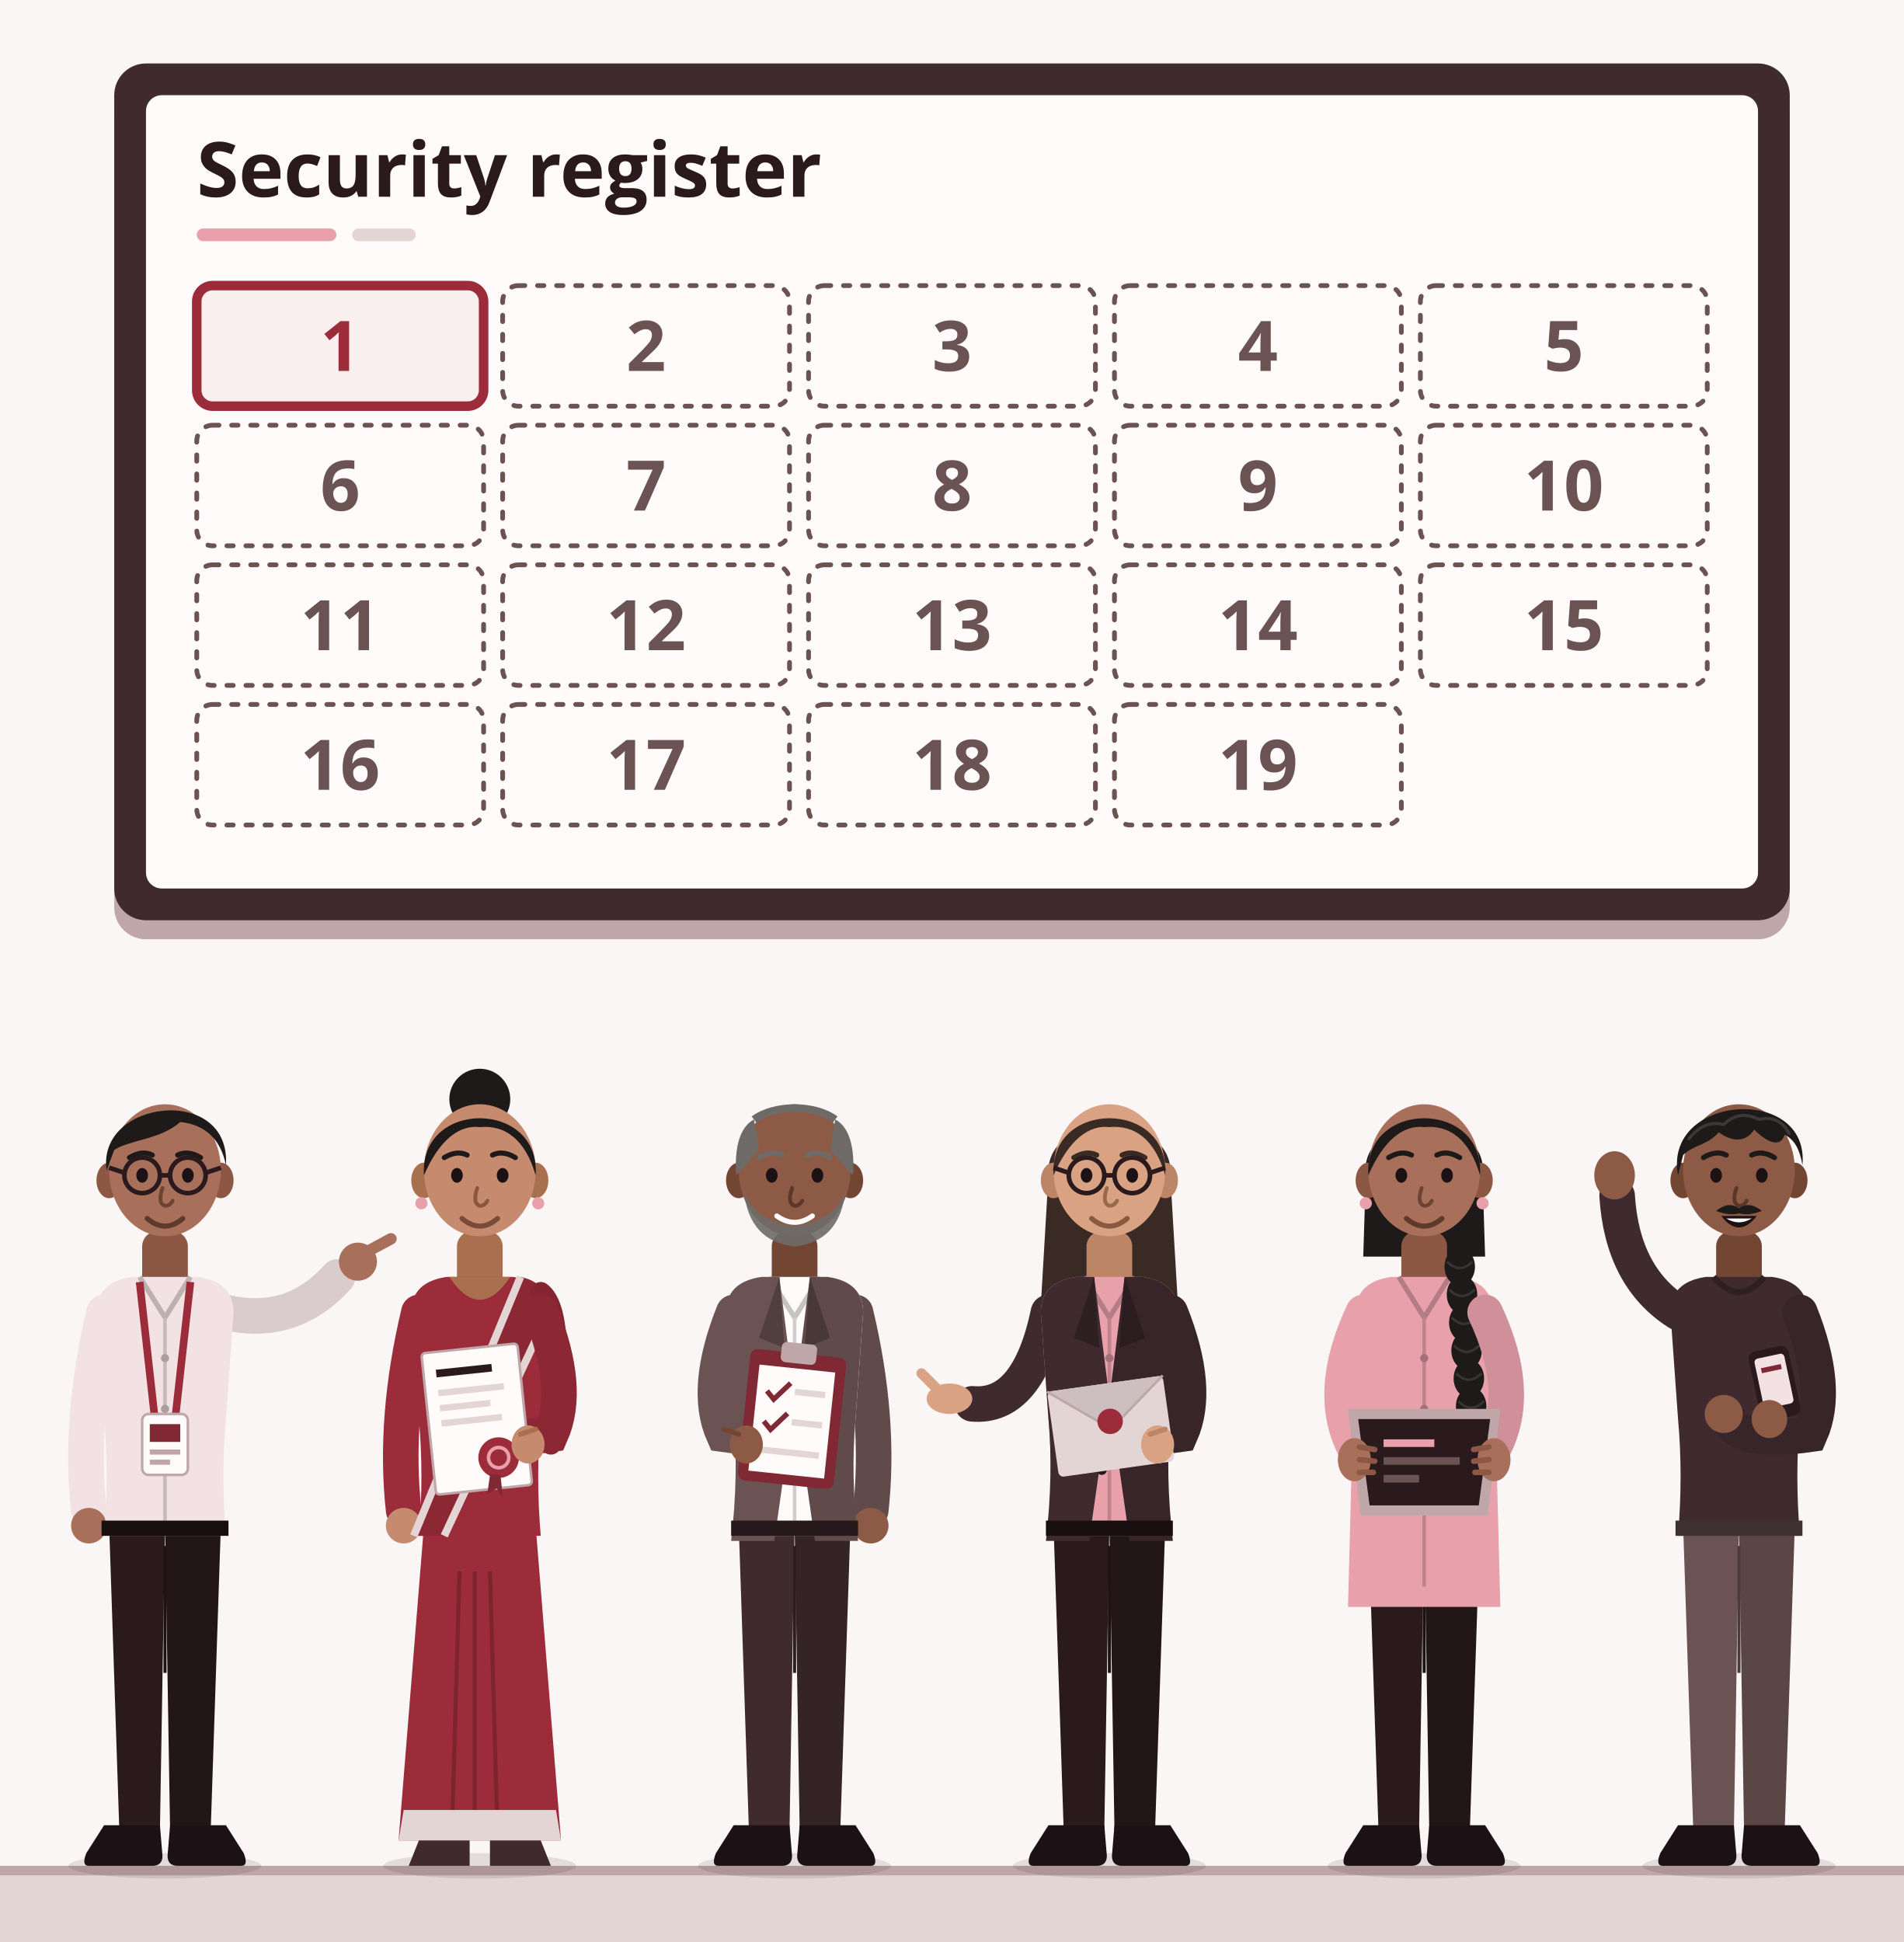
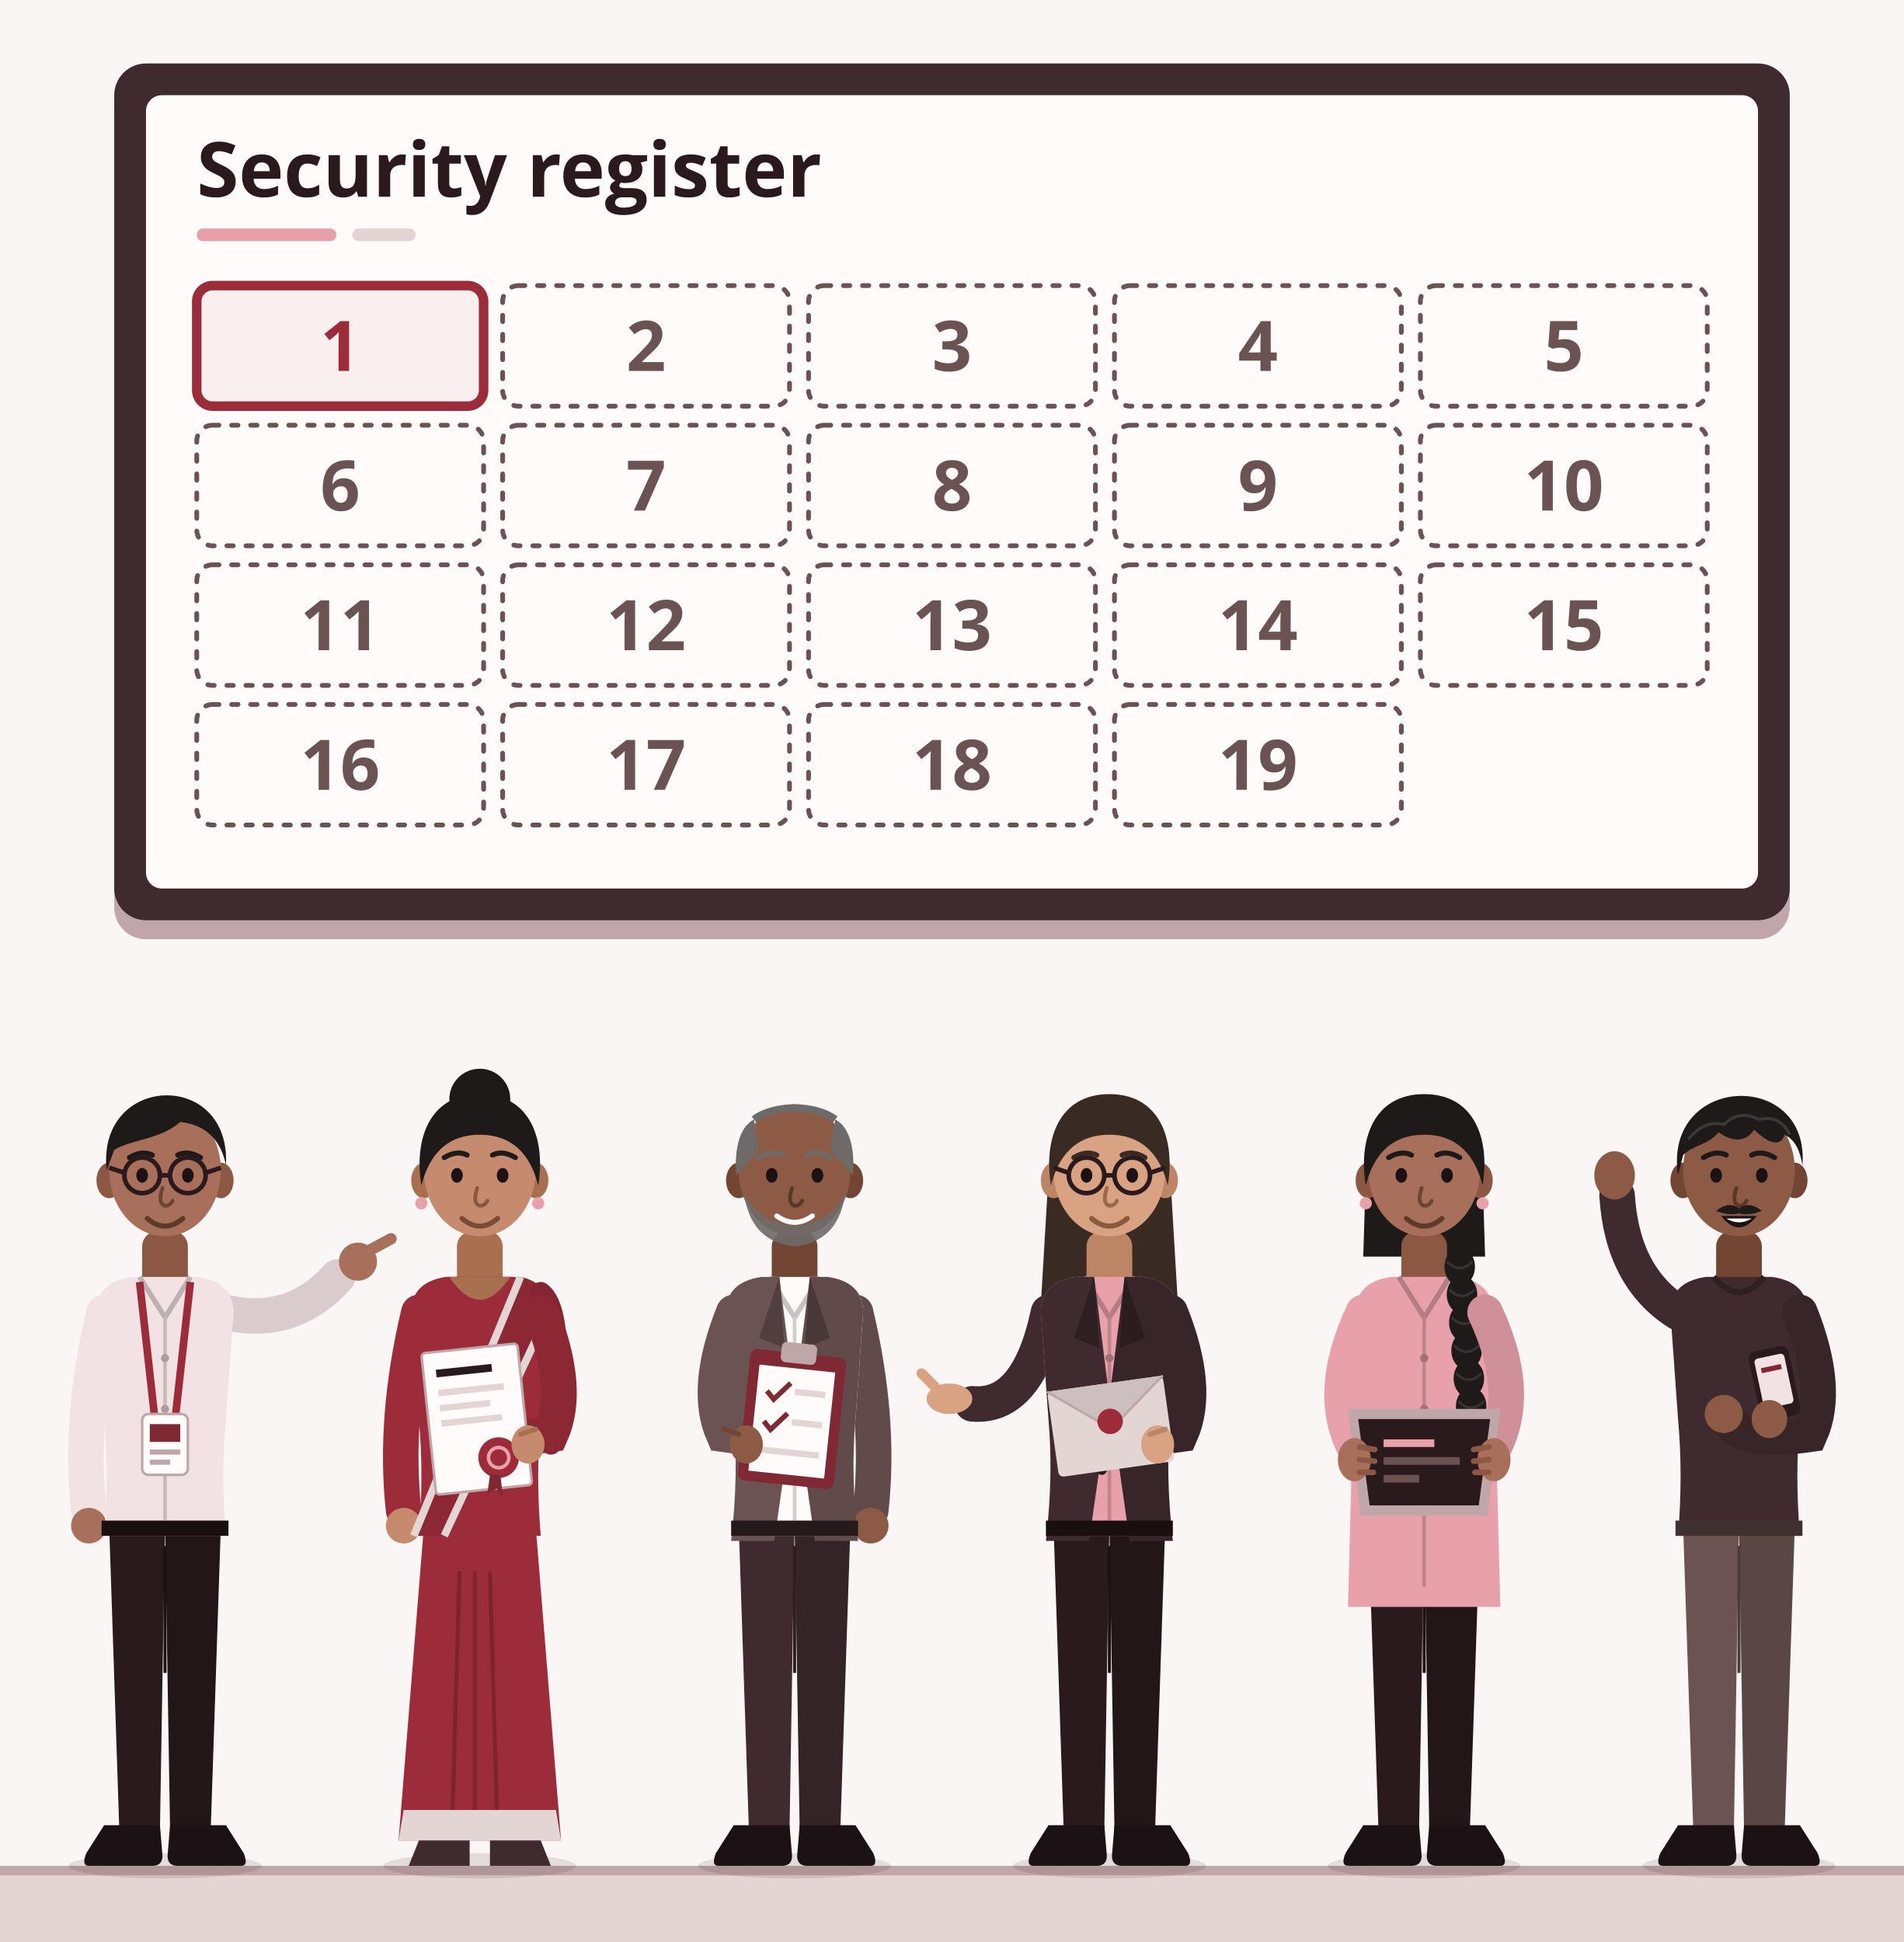
<svg xmlns="http://www.w3.org/2000/svg" viewBox="0 0 600 612" data-render-width="340" role="img" aria-labelledby="heron-t heron-d">
  <rect width="600" height="612" fill="#FBF6F6" />
  <rect y="588" width="600" height="24" fill="#E4D5D5" />
  <rect y="588" width="600" height="3" fill="#BFA6A8" />
  <rect x="36" y="26" width="528" height="270" rx="10" fill="#BFA6A8" />
  <rect x="36" y="20" width="528" height="270" rx="10" fill="#3E2A2F" />
  <rect x="46" y="30" width="508" height="250" rx="5" fill="#FFFBFB" />
  <text x="62" y="62" font-family="Open Sans, Arial, sans-serif" font-size="24" font-weight="700" fill="#2A1A1D">Security register</text>
  <rect x="62" y="72" width="44" height="4" rx="2" fill="#E8A0AA" />
  <rect x="111" y="72" width="20" height="4" rx="2" fill="#E4D5D5" />
  <rect x="62.0" y="90" width="90.4" height="38" rx="5" fill="#F9EFEF" stroke="#9C2C3A" stroke-width="3" />
  <text x="107.2" y="116.9" text-anchor="middle" font-family="Open Sans, Arial, sans-serif" font-size="22" font-weight="700" fill="#9C2C3A">1</text>
  <rect x="158.4" y="90" width="90.4" height="38" rx="5" fill="#FFFBFB" stroke="#6C5353" stroke-width="1.5" stroke-dasharray="2 4" stroke-linecap="round" />
  <text x="203.6" y="116.9" text-anchor="middle" font-family="Open Sans, Arial, sans-serif" font-size="22" font-weight="700" fill="#6C5353">2</text>
  <rect x="254.8" y="90" width="90.4" height="38" rx="5" fill="#FFFBFB" stroke="#6C5353" stroke-width="1.5" stroke-dasharray="2 4" stroke-linecap="round" />
  <text x="300.0" y="116.9" text-anchor="middle" font-family="Open Sans, Arial, sans-serif" font-size="22" font-weight="700" fill="#6C5353">3</text>
  <rect x="351.2" y="90" width="90.4" height="38" rx="5" fill="#FFFBFB" stroke="#6C5353" stroke-width="1.5" stroke-dasharray="2 4" stroke-linecap="round" />
  <text x="396.4" y="116.9" text-anchor="middle" font-family="Open Sans, Arial, sans-serif" font-size="22" font-weight="700" fill="#6C5353">4</text>
  <rect x="447.6" y="90" width="90.4" height="38" rx="5" fill="#FFFBFB" stroke="#6C5353" stroke-width="1.5" stroke-dasharray="2 4" stroke-linecap="round" />
  <text x="492.8" y="116.9" text-anchor="middle" font-family="Open Sans, Arial, sans-serif" font-size="22" font-weight="700" fill="#6C5353">5</text>
  <rect x="62.0" y="134" width="90.4" height="38" rx="5" fill="#FFFBFB" stroke="#6C5353" stroke-width="1.5" stroke-dasharray="2 4" stroke-linecap="round" />
  <text x="107.2" y="160.9" text-anchor="middle" font-family="Open Sans, Arial, sans-serif" font-size="22" font-weight="700" fill="#6C5353">6</text>
  <rect x="158.4" y="134" width="90.4" height="38" rx="5" fill="#FFFBFB" stroke="#6C5353" stroke-width="1.5" stroke-dasharray="2 4" stroke-linecap="round" />
  <text x="203.6" y="160.9" text-anchor="middle" font-family="Open Sans, Arial, sans-serif" font-size="22" font-weight="700" fill="#6C5353">7</text>
  <rect x="254.8" y="134" width="90.4" height="38" rx="5" fill="#FFFBFB" stroke="#6C5353" stroke-width="1.5" stroke-dasharray="2 4" stroke-linecap="round" />
  <text x="300.0" y="160.9" text-anchor="middle" font-family="Open Sans, Arial, sans-serif" font-size="22" font-weight="700" fill="#6C5353">8</text>
  <rect x="351.2" y="134" width="90.4" height="38" rx="5" fill="#FFFBFB" stroke="#6C5353" stroke-width="1.5" stroke-dasharray="2 4" stroke-linecap="round" />
  <text x="396.4" y="160.9" text-anchor="middle" font-family="Open Sans, Arial, sans-serif" font-size="22" font-weight="700" fill="#6C5353">9</text>
  <rect x="447.6" y="134" width="90.4" height="38" rx="5" fill="#FFFBFB" stroke="#6C5353" stroke-width="1.5" stroke-dasharray="2 4" stroke-linecap="round" />
  <text x="492.8" y="160.9" text-anchor="middle" font-family="Open Sans, Arial, sans-serif" font-size="22" font-weight="700" fill="#6C5353">10</text>
  <rect x="62.0" y="178" width="90.4" height="38" rx="5" fill="#FFFBFB" stroke="#6C5353" stroke-width="1.5" stroke-dasharray="2 4" stroke-linecap="round" />
  <text x="107.2" y="204.9" text-anchor="middle" font-family="Open Sans, Arial, sans-serif" font-size="22" font-weight="700" fill="#6C5353">11</text>
  <rect x="158.4" y="178" width="90.4" height="38" rx="5" fill="#FFFBFB" stroke="#6C5353" stroke-width="1.5" stroke-dasharray="2 4" stroke-linecap="round" />
  <text x="203.6" y="204.9" text-anchor="middle" font-family="Open Sans, Arial, sans-serif" font-size="22" font-weight="700" fill="#6C5353">12</text>
  <rect x="254.8" y="178" width="90.4" height="38" rx="5" fill="#FFFBFB" stroke="#6C5353" stroke-width="1.5" stroke-dasharray="2 4" stroke-linecap="round" />
  <text x="300.0" y="204.9" text-anchor="middle" font-family="Open Sans, Arial, sans-serif" font-size="22" font-weight="700" fill="#6C5353">13</text>
  <rect x="351.2" y="178" width="90.4" height="38" rx="5" fill="#FFFBFB" stroke="#6C5353" stroke-width="1.5" stroke-dasharray="2 4" stroke-linecap="round" />
  <text x="396.4" y="204.9" text-anchor="middle" font-family="Open Sans, Arial, sans-serif" font-size="22" font-weight="700" fill="#6C5353">14</text>
  <rect x="447.6" y="178" width="90.4" height="38" rx="5" fill="#FFFBFB" stroke="#6C5353" stroke-width="1.5" stroke-dasharray="2 4" stroke-linecap="round" />
  <text x="492.8" y="204.9" text-anchor="middle" font-family="Open Sans, Arial, sans-serif" font-size="22" font-weight="700" fill="#6C5353">15</text>
  <rect x="62.0" y="222" width="90.4" height="38" rx="5" fill="#FFFBFB" stroke="#6C5353" stroke-width="1.5" stroke-dasharray="2 4" stroke-linecap="round" />
  <text x="107.2" y="248.9" text-anchor="middle" font-family="Open Sans, Arial, sans-serif" font-size="22" font-weight="700" fill="#6C5353">16</text>
  <rect x="158.4" y="222" width="90.4" height="38" rx="5" fill="#FFFBFB" stroke="#6C5353" stroke-width="1.5" stroke-dasharray="2 4" stroke-linecap="round" />
  <text x="203.6" y="248.9" text-anchor="middle" font-family="Open Sans, Arial, sans-serif" font-size="22" font-weight="700" fill="#6C5353">17</text>
  <rect x="254.8" y="222" width="90.4" height="38" rx="5" fill="#FFFBFB" stroke="#6C5353" stroke-width="1.5" stroke-dasharray="2 4" stroke-linecap="round" />
  <text x="300.0" y="248.9" text-anchor="middle" font-family="Open Sans, Arial, sans-serif" font-size="22" font-weight="700" fill="#6C5353">18</text>
  <rect x="351.2" y="222" width="90.4" height="38" rx="5" fill="#FFFBFB" stroke="#6C5353" stroke-width="1.5" stroke-dasharray="2 4" stroke-linecap="round" />
  <text x="396.4" y="248.9" text-anchor="middle" font-family="Open Sans, Arial, sans-serif" font-size="22" font-weight="700" fill="#6C5353">19</text>
  <g transform="translate(4.0 335.2) scale(0.8)">
    <ellipse cx="60" cy="316" rx="38" ry="5" fill="#2A1A1D" opacity=".12" />
    <path d="M38 182 L60 182 L58 302 L42 302 Z" fill="#2A1A1D" />
    <path d="M60 182 L82 182 L78 302 L62 302 Z" fill="#231618" />
    <path d="M60 190 L60 240" stroke="#1D1214" stroke-width="1.2" />
    <path d="M36 300 L58 300 L59 312 Q59 316 55 316 L30 316 Q27 316 29 311 Z" fill="#1C1114" />
    <path d="M62 300 L84 300 L91 311 Q93 316 90 316 L65 316 Q61 316 61 312 Z" fill="#1C1114" />
    <path d="M36 98 Q26 140 30 176" stroke="#F3E2E4" stroke-width="14" stroke-linecap="round" fill="none" />
    <ellipse cx="30" cy="182" rx="7" ry="7" fill="#A8705A" />
    <path d="M84 98 Q110 104 128 84" stroke="#DACBCD" stroke-width="14" stroke-linecap="round" fill="none" />
    <ellipse cx="136" cy="78" rx="7.5" ry="7.5" fill="#A8705A" />
    <path d="M136 76 L149 69" stroke="#A8705A" stroke-width="4.5" stroke-linecap="round" />
    <rect x="51" y="66" width="18" height="24" rx="6" fill="#8C5843" />
    <path d="M33 98 Q33 86 47 84 L73 84 Q87 86 87 98 L84 140 Q82 162 84 186 L36 186 Q38 162 36 140 Z" fill="#F3E2E4" />
    <path d="M50 84 L60 100 L70 84" fill="none" stroke="#BDB0B1" stroke-width="2" />
    <path d="M60 100 L60 180" stroke="#C7B9BA" stroke-width="1.4" />
    <ellipse cx="60" cy="116" rx="1.6" ry="1.6" fill="#AA9E9F" />
    <ellipse cx="60" cy="136" rx="1.6" ry="1.6" fill="#AA9E9F" />
    <ellipse cx="60" cy="156" rx="1.6" ry="1.6" fill="#AA9E9F" />
    <rect x="35" y="180" width="50" height="6" fill="#190F11" />
    <path d="M50 86 L56 140 M70 86 L64 140" stroke="#9C2C3A" stroke-width="3" />
    <rect x="51" y="138" width="18" height="24" rx="2.5" fill="#FFFBFB" stroke="#BFA6A8" stroke-width="1" />
    <rect x="54" y="142" width="12" height="7" fill="#802833" />
    <rect x="54" y="152" width="12" height="2" fill="#BFA6A8" />
    <rect x="54" y="156" width="8" height="2" fill="#BFA6A8" />
    <ellipse cx="38" cy="46" rx="5" ry="7" fill="#8C5843" />
    <ellipse cx="82" cy="46" rx="5" ry="7" fill="#8C5843" />
    <ellipse cx="60" cy="42" rx="22" ry="26" fill="#A8705A" />
-     <path d="M37 42 C33 14 86 8 84 40 C82 30 76 24 66 23 C58 30 46 30 40 34 Z" fill="#1E1A1A" />
+     <path d="M37 42 C33 4 86 2 84 40 C82 30 76 24 66 23 C58 30 46 30 40 34 Z" fill="#1E1A1A" />
    <ellipse cx="51" cy="44" rx="2.3" ry="2.9" fill="#1C1114" />
    <ellipse cx="69" cy="44" rx="2.3" ry="2.9" fill="#1C1114" />
    <path d="M46 37 Q51 34 55 36 M65 36 Q69 34 74 37" stroke="#1E1A1A" stroke-width="2" fill="none" stroke-linecap="round" />
    <path d="M59 49 Q57 55 60 56 Q62 56 63 54" stroke="#5E3A2B" stroke-width="1.5" fill="none" stroke-linecap="round" opacity=".8" />
    <path d="M53 61 Q60 67 67 61" stroke="#5E3A2B" stroke-width="2" fill="none" stroke-linecap="round" />
    <ellipse cx="51" cy="44" rx="7" ry="7" fill="none" stroke="#2A1A1D" stroke-width="1.8" />
    <ellipse cx="69" cy="44" rx="7" ry="7" fill="none" stroke="#2A1A1D" stroke-width="1.8" />
    <path d="M58 44 L62 44 M44 43 L38 41 M76 43 L82 41" stroke="#2A1A1D" stroke-width="1.8" />
  </g>
  <g transform="translate(103.2 335.2) scale(0.8)">
    <ellipse cx="60" cy="316" rx="38" ry="5" fill="#2A1A1D" opacity=".12" />
    <path d="M38 182 L82 182 L92 306 L28 306 Z" fill="#9C2C3A" />
    <path d="M52 200 L49.0 304" stroke="#7C232E" stroke-width="1.6" />
    <path d="M58 200 L58.0 304" stroke="#7C232E" stroke-width="1.6" />
    <path d="M64 200 L67.0 304" stroke="#7C232E" stroke-width="1.6" />
    <path d="M30 294 L90 294 L92 306 L28 306 Z" fill="#E4D5D5" />
    <path d="M36 306 L56 306 L56 316 L32 316 Z" fill="#3E2A2F" />
    <path d="M64 306 L84 306 L88 316 L64 316 Z" fill="#3E2A2F" />
    <ellipse cx="60" cy="14" rx="12" ry="12" fill="#1E1A1A" />
    <path d="M36 98 Q26 140 30 176" stroke="#9C2C3A" stroke-width="14" stroke-linecap="round" fill="none" />
    <ellipse cx="30" cy="182" rx="7" ry="7" fill="#C68B6E" />
    <rect x="51" y="66" width="18" height="24" rx="6" fill="#A9704F" />
    <path d="M33 98 Q33 86 47 84 L73 84 Q87 86 87 98 L84 140 Q82 162 84 186 L36 186 Q38 162 36 140 Z" fill="#9C2C3A" />
+     <path d="M33 98 Q33 86 47 84 L73 84 Q87 86 87 98 L85.5 128 L34.5 128 Z" fill="#9C2C3A" />
    <path d="M48 84 Q60 102 72 84" fill="#A9704F" />
    <path d="M34 186 L46 186 L88 96 Q86 86 76 84 Z" fill="#8C2734" />
    <path d="M46 186 L88 96 M34 186 L76 84" stroke="#E4D5D5" stroke-width="3" />
    <path d="M84 90 Q92 96 90 128 L88 150" stroke="#842531" stroke-width="8" fill="none" stroke-linecap="round" />
    <path d="M84 98 Q96 128 88 146 Q60 150 56 140" stroke="#8C2734" stroke-width="14" stroke-linecap="round" fill="none" />
    <ellipse cx="54" cy="138" rx="7.5" ry="7.5" fill="#C68B6E" />
    <g transform="rotate(-6 59 142)">
      <rect x="40" y="112" width="38" height="56" rx="1.5" fill="#FFFBFB" stroke="#BFA6A8" stroke-width="1" />
      <rect x="45" y="119" width="22" height="3" fill="#2A1A1D" />
      <rect x="45" y="127" width="26" height="2.5" fill="#E4D5D5" />
      <rect x="45" y="133" width="20" height="2.5" fill="#E4D5D5" />
      <rect x="45" y="139" width="24" height="2.5" fill="#E4D5D5" />
      <path d="M58 156 A8 8 0 1 0 74 156 A8 8 0 1 0 58 156 Z" fill="#9C2C3A" />
      <path d="M62 156 A4 4 0 1 0 70 156 A4 4 0 1 0 62 156 Z" fill="none" stroke="#E8A0AA" stroke-width="1.4" />
      <path d="M62 162 L60 170 L64 168 L66 172 L66 163" fill="#802833" />
    </g>
    <ellipse cx="79" cy="150" rx="6.5" ry="7.5" fill="#C68B6E" />
    <path d="M76 146 l6 -2" stroke="#A9704F" stroke-width="2" stroke-linecap="round" />
    <ellipse cx="38" cy="46" rx="5" ry="7" fill="#A9704F" />
    <ellipse cx="82" cy="46" rx="5" ry="7" fill="#A9704F" />
    <ellipse cx="60" cy="42" rx="22" ry="26" fill="#C68B6E" />
    <ellipse cx="37" cy="55" rx="2.4" ry="2.4" fill="#E8A0AA" />
    <ellipse cx="83" cy="55" rx="2.4" ry="2.4" fill="#E8A0AA" />
-     <path d="M38 44 C36 14 84 14 82 44 C78 30 70 24 60 25 C52 24 44 30 38 44 Z" fill="#1E1A1A" />
+     <path d="M37 48 C34 30 40 12 60 12 C80 12 86 30 83 48 C80 36 73 28 60 28 C47 28 40 36 37 48 Z" fill="#1E1A1A" />
    <ellipse cx="51" cy="44" rx="2.3" ry="2.9" fill="#1C1114" />
    <ellipse cx="69" cy="44" rx="2.3" ry="2.9" fill="#1C1114" />
    <path d="M46 37 Q51 34 55 36 M65 36 Q69 34 74 37" stroke="#1E1A1A" stroke-width="2" fill="none" stroke-linecap="round" />
    <path d="M59 49 Q57 55 60 56 Q62 56 63 54" stroke="#7A4B36" stroke-width="1.5" fill="none" stroke-linecap="round" opacity=".8" />
    <path d="M53 61 Q60 67 67 61" stroke="#7A4B36" stroke-width="2" fill="none" stroke-linecap="round" />
  </g>
  <g transform="translate(202.4 335.2) scale(0.8)">
    <ellipse cx="60" cy="316" rx="38" ry="5" fill="#2A1A1D" opacity=".12" />
    <path d="M38 182 L60 182 L58 302 L42 302 Z" fill="#3E2A2F" />
    <path d="M60 182 L82 182 L78 302 L62 302 Z" fill="#342327" />
    <path d="M60 190 L60 240" stroke="#2B1D20" stroke-width="1.2" />
    <path d="M36 300 L58 300 L59 312 Q59 316 55 316 L30 316 Q27 316 29 311 Z" fill="#1C1114" />
    <path d="M62 300 L84 300 L91 311 Q93 316 90 316 L65 316 Q61 316 61 312 Z" fill="#1C1114" />
    <path d="M84 98 Q94 140 90 176" stroke="#614A4A" stroke-width="14" stroke-linecap="round" fill="none" />
    <ellipse cx="90" cy="182" rx="7" ry="7" fill="#8D5B45" />
    <rect x="51" y="66" width="18" height="24" rx="6" fill="#734634" />
    <path d="M33 98 Q33 86 47 84 L73 84 Q87 86 87 98 L84 140 Q82 162 84 186 L36 186 Q38 162 36 140 Z" fill="#FFFBFB" />
    <path d="M50 84 L60 100 L70 84" fill="none" stroke="#C6C3C3" stroke-width="2" />
    <path d="M60 100 L60 180" stroke="#D1CDCD" stroke-width="1.4" />
    <ellipse cx="60" cy="116" rx="1.6" ry="1.6" fill="#B2AFAF" />
    <ellipse cx="60" cy="136" rx="1.6" ry="1.6" fill="#B2AFAF" />
    <ellipse cx="60" cy="156" rx="1.6" ry="1.6" fill="#B2AFAF" />
    <path d="M33 98 Q33 86 47 84 L54 84 L60 132 L52 188 L35 188 Q38 162 36 140 Z" fill="#6C5353" />
    <path d="M87 98 Q87 86 73 84 L66 84 L60 132 L68 188 L85 188 Q82 162 84 140 Z" fill="#614A4A" />
    <path d="M54 84 L46 108 L56 112 Z" fill="#513E3E" />
    <path d="M66 84 L74 108 L64 112 Z" fill="#493838" />
    <ellipse cx="57" cy="160" rx="2" ry="2" fill="#403131" />
    <rect x="35" y="180" width="50" height="6" fill="#25191C" />
    <path d="M36 98 Q24 128 32 146 Q60 150 64 140" stroke="#6C5353" stroke-width="14" stroke-linecap="round" fill="none" />
    <ellipse cx="66" cy="138" rx="7.5" ry="7.5" fill="#8D5B45" />
    <g transform="rotate(6 59 140)">
      <rect x="40" y="114" width="38" height="52" rx="3" fill="#802833" />
      <rect x="44" y="120" width="30" height="42" fill="#FFFBFB" />
      <rect x="52" y="110" width="14" height="8" rx="2" fill="#BFA6A8" />
      <path d="M48 130 l3 3 l6 -7" stroke="#802833" stroke-width="2" fill="none" />
      <rect x="59" y="128" width="12" height="2.5" fill="#E4D5D5" />
      <path d="M48 142 l3 3 l6 -7" stroke="#802833" stroke-width="2" fill="none" />
      <rect x="59" y="140" width="12" height="2.5" fill="#E4D5D5" />
      <rect x="48" y="152" width="23" height="2.5" fill="#E4D5D5" />
    </g>
    <ellipse cx="41" cy="150" rx="6.5" ry="7.5" fill="#8D5B45" />
    <path d="M38 146 l-6 -2" stroke="#734634" stroke-width="2" stroke-linecap="round" />
    <ellipse cx="38" cy="46" rx="5" ry="7" fill="#734634" />
    <ellipse cx="82" cy="46" rx="5" ry="7" fill="#734634" />
    <ellipse cx="60" cy="42" rx="22" ry="26" fill="#8D5B45" />
    <path d="M37 44 C36 30 40 24 44 22 L46 34 Z M83 44 C84 30 80 24 76 22 L74 34 Z" fill="#6E6A68" />
    <path d="M44 22 C52 16 68 16 76 22" stroke="#6E6A68" stroke-width="3" fill="none" />
    <ellipse cx="51" cy="44" rx="2.3" ry="2.9" fill="#1C1114" />
    <ellipse cx="69" cy="44" rx="2.3" ry="2.9" fill="#1C1114" />
    <path d="M46 37 Q51 34 55 36 M65 36 Q69 34 74 37" stroke="#6E6A68" stroke-width="2" fill="none" stroke-linecap="round" />
    <path d="M59 49 Q57 55 60 56 Q62 56 63 54" stroke="#4E2E22" stroke-width="1.5" fill="none" stroke-linecap="round" opacity=".8" />
    <path d="M40 50 Q42 70 60 72 Q78 70 80 50 Q76 62 60 64 Q44 62 40 50 Z" fill="#6E6A68" opacity=".9" />
    <path d="M53 60 Q60 65 67 60" stroke="#FFFBFB" stroke-width="2" fill="none" stroke-linecap="round" />
  </g>
  <g transform="translate(301.6 335.2) scale(0.8)">
    <ellipse cx="60" cy="316" rx="38" ry="5" fill="#2A1A1D" opacity=".12" />
    <path d="M38 182 L60 182 L58 302 L42 302 Z" fill="#2A1A1D" />
    <path d="M60 182 L82 182 L78 302 L62 302 Z" fill="#231618" />
    <path d="M60 190 L60 240" stroke="#1D1214" stroke-width="1.2" />
    <path d="M36 300 L58 300 L59 312 Q59 316 55 316 L30 316 Q27 316 29 311 Z" fill="#1C1114" />
    <path d="M62 300 L84 300 L91 311 Q93 316 90 316 L65 316 Q61 316 61 312 Z" fill="#1C1114" />
    <path d="M36 44 C34 18 86 18 84 44 L88 112 C78 118 42 118 32 112 Z" fill="#3A2A24" />
    <path d="M36 98 Q28 136 6 134" stroke="#3E2A2F" stroke-width="14" stroke-linecap="round" fill="none" />
    <ellipse cx="-3" cy="132" rx="9" ry="6" fill="#D9A383" />
    <path d="M-8 128 L-14 122" stroke="#D9A383" stroke-width="4" stroke-linecap="round" />
    <rect x="51" y="66" width="18" height="24" rx="6" fill="#BC8565" />
    <path d="M33 98 Q33 86 47 84 L73 84 Q87 86 87 98 L84 140 Q82 162 84 186 L36 186 Q38 162 36 140 Z" fill="#E8A0AA" />
    <path d="M50 84 L60 100 L70 84" fill="none" stroke="#B47C84" stroke-width="2" />
    <path d="M60 100 L60 180" stroke="#BE838B" stroke-width="1.4" />
    <ellipse cx="60" cy="116" rx="1.6" ry="1.6" fill="#A27076" />
    <ellipse cx="60" cy="136" rx="1.6" ry="1.6" fill="#A27076" />
    <ellipse cx="60" cy="156" rx="1.6" ry="1.6" fill="#A27076" />
    <path d="M33 98 Q33 86 47 84 L54 84 L60 132 L52 188 L35 188 Q38 162 36 140 Z" fill="#3E2A2F" />
    <path d="M87 98 Q87 86 73 84 L66 84 L60 132 L68 188 L85 188 Q82 162 84 140 Z" fill="#37252A" />
    <path d="M54 84 L46 108 L56 112 Z" fill="#2E1F23" />
    <path d="M66 84 L74 108 L64 112 Z" fill="#2A1C1F" />
    <ellipse cx="57" cy="160" rx="2" ry="2" fill="#25191C" />
    <rect x="35" y="180" width="50" height="6" fill="#190F11" />
    <path d="M84 98 Q96 128 88 146 Q60 150 56 140" stroke="#37252A" stroke-width="14" stroke-linecap="round" fill="none" />
    <ellipse cx="54" cy="138" rx="7.5" ry="7.5" fill="#D9A383" />
    <g transform="rotate(-8 60 146)">
      <rect x="38" y="126" width="46" height="34" rx="2" fill="#E4D5D5" />
      <path d="M38 126 L61 144 L84 126" fill="#CDBFBF" stroke="#BFA6A8" stroke-width="1" />
      <path d="M56 141 A5 5 0 1 0 66 141 A5 5 0 1 0 56 141 Z" fill="#9C2C3A" />
    </g>
    <ellipse cx="79" cy="150" rx="6.5" ry="7.5" fill="#D9A383" />
    <path d="M76 146 l6 -2" stroke="#BC8565" stroke-width="2" stroke-linecap="round" />
    <ellipse cx="38" cy="46" rx="5" ry="7" fill="#BC8565" />
    <ellipse cx="82" cy="46" rx="5" ry="7" fill="#BC8565" />
    <ellipse cx="60" cy="42" rx="22" ry="26" fill="#D9A383" />
-     <path d="M38 44 C36 14 84 14 82 44 C78 30 70 24 60 25 C52 24 44 30 38 44 Z" fill="#3A2A24" />
+     <path d="M37 48 C34 30 40 12 60 12 C80 12 86 30 83 48 C80 36 73 28 60 28 C47 28 40 36 37 48 Z" fill="#3A2A24" />
    <ellipse cx="51" cy="44" rx="2.3" ry="2.9" fill="#1C1114" />
    <ellipse cx="69" cy="44" rx="2.3" ry="2.9" fill="#1C1114" />
    <path d="M46 37 Q51 34 55 36 M65 36 Q69 34 74 37" stroke="#3A2A24" stroke-width="2" fill="none" stroke-linecap="round" />
    <path d="M59 49 Q57 55 60 56 Q62 56 63 54" stroke="#8A5A40" stroke-width="1.5" fill="none" stroke-linecap="round" opacity=".8" />
    <path d="M53 61 Q60 67 67 61" stroke="#8A5A40" stroke-width="2" fill="none" stroke-linecap="round" />
    <ellipse cx="51" cy="44" rx="7" ry="7" fill="none" stroke="#2A1A1D" stroke-width="1.8" />
    <ellipse cx="69" cy="44" rx="7" ry="7" fill="none" stroke="#2A1A1D" stroke-width="1.8" />
    <path d="M58 44 L62 44 M44 43 L38 41 M76 43 L82 41" stroke="#2A1A1D" stroke-width="1.8" />
  </g>
  <g transform="translate(400.8 335.2) scale(0.8)">
    <ellipse cx="60" cy="316" rx="38" ry="5" fill="#2A1A1D" opacity=".12" />
    <path d="M38 182 L60 182 L58 302 L42 302 Z" fill="#2A1A1D" />
    <path d="M60 182 L82 182 L78 302 L62 302 Z" fill="#231618" />
    <path d="M60 190 L60 240" stroke="#1D1214" stroke-width="1.2" />
    <path d="M36 300 L58 300 L59 312 Q59 316 55 316 L30 316 Q27 316 29 311 Z" fill="#1C1114" />
    <path d="M62 300 L84 300 L91 311 Q93 316 90 316 L65 316 Q61 316 61 312 Z" fill="#1C1114" />
    <path d="M37 44 C34 18 86 18 83 44 L84 76 L36 76 Z" fill="#1E1A1A" />
    <rect x="51" y="66" width="18" height="24" rx="6" fill="#8C5843" />
    <path d="M33 98 Q33 86 47 84 L73 84 Q87 86 87 98 L90 214 L30 214 Z" fill="#E8A0AA" />
    <path d="M50 84 L60 100 L70 84" fill="none" stroke="#B47C84" stroke-width="2" />
    <path d="M60 100 L60 206" stroke="#BE838B" stroke-width="1.4" />
    <ellipse cx="60" cy="116" rx="1.6" ry="1.6" fill="#A27076" />
    <ellipse cx="60" cy="136" rx="1.6" ry="1.6" fill="#A27076" />
    <ellipse cx="60" cy="156" rx="1.6" ry="1.6" fill="#A27076" />
    <ellipse cx="74.0" cy="80" rx="6" ry="7.5" fill="#1E1A1A" />
    <path d="M69.0 78 Q74.0 83 79.0 78" stroke="#4A4444" stroke-width="1" fill="none" opacity=".6" />
    <ellipse cx="74.9" cy="91" rx="6" ry="7.5" fill="#1E1A1A" />
    <path d="M69.9 89 Q74.9 94 79.9 89" stroke="#4A4444" stroke-width="1" fill="none" opacity=".6" />
    <ellipse cx="75.8" cy="102" rx="6" ry="7.5" fill="#1E1A1A" />
    <path d="M70.8 100 Q75.8 105 80.8 100" stroke="#4A4444" stroke-width="1" fill="none" opacity=".6" />
    <ellipse cx="76.7" cy="113" rx="6" ry="7.5" fill="#1E1A1A" />
    <path d="M71.7 111 Q76.7 116 81.7 111" stroke="#4A4444" stroke-width="1" fill="none" opacity=".6" />
    <ellipse cx="77.6" cy="124" rx="6" ry="7.5" fill="#1E1A1A" />
    <path d="M72.6 122 Q77.6 127 82.6 122" stroke="#4A4444" stroke-width="1" fill="none" opacity=".6" />
    <ellipse cx="78.5" cy="135" rx="6" ry="7.5" fill="#1E1A1A" />
    <path d="M73.5 133 Q78.5 138 83.5 133" stroke="#4A4444" stroke-width="1" fill="none" opacity=".6" />
    <rect x="73" y="140" width="11" height="5" rx="2" fill="#9C2C3A" />
    <path d="M75 145 L74 154 M82 145 L84 154" stroke="#1E1A1A" stroke-width="3" stroke-linecap="round" />
    <path d="M36 98 Q21 130 33 152" stroke="#E8A0AA" stroke-width="14" stroke-linecap="round" fill="none" />
    <path d="M84 98 Q99 130 87 152" stroke="#D09099" stroke-width="14" stroke-linecap="round" fill="none" />
    <path d="M30 136 L90 136 L85 178 L35 178 Z" fill="#BFA6A8" />
    <path d="M34 140 L86 140 L81.5 174 L38.5 174 Z" fill="#2A1A1D" />
    <rect x="44" y="148" width="20" height="3" fill="#E8A0AA" />
    <rect x="44" y="155" width="30" height="3" fill="#6C5353" />
    <rect x="44" y="162" width="14" height="3" fill="#6C5353" />
    <ellipse cx="32.5" cy="156" rx="6.5" ry="8.5" fill="#A8705A" />
    <path d="M34.5 151 l6 1 M34.5 156 l6 0.6 M34.5 161 l5.5 0" stroke="#8C5843" stroke-width="2.2" stroke-linecap="round" />
    <ellipse cx="87.5" cy="156" rx="6.5" ry="8.5" fill="#A8705A" />
    <path d="M85.5 151 l-6 1 M85.5 156 l-6 0.6 M85.5 161 l-5.5 0" stroke="#8C5843" stroke-width="2.2" stroke-linecap="round" />
    <ellipse cx="38" cy="46" rx="5" ry="7" fill="#8C5843" />
    <ellipse cx="82" cy="46" rx="5" ry="7" fill="#8C5843" />
    <ellipse cx="60" cy="42" rx="22" ry="26" fill="#A8705A" />
    <ellipse cx="37" cy="55" rx="2.4" ry="2.4" fill="#E8A0AA" />
    <ellipse cx="83" cy="55" rx="2.4" ry="2.4" fill="#E8A0AA" />
-     <path d="M38 44 C36 14 84 14 82 44 C78 30 70 24 60 25 C52 24 44 30 38 44 Z" fill="#1E1A1A" />
+     <path d="M37 48 C34 30 40 12 60 12 C80 12 86 30 83 48 C80 36 73 28 60 28 C47 28 40 36 37 48 Z" fill="#1E1A1A" />
    <ellipse cx="51" cy="44" rx="2.3" ry="2.9" fill="#1C1114" />
    <ellipse cx="69" cy="44" rx="2.3" ry="2.9" fill="#1C1114" />
    <path d="M46 37 Q51 34 55 36 M65 36 Q69 34 74 37" stroke="#1E1A1A" stroke-width="2" fill="none" stroke-linecap="round" />
    <path d="M59 49 Q57 55 60 56 Q62 56 63 54" stroke="#5E3A2B" stroke-width="1.5" fill="none" stroke-linecap="round" opacity=".8" />
    <path d="M53 61 Q60 67 67 61" stroke="#5E3A2B" stroke-width="2" fill="none" stroke-linecap="round" />
  </g>
  <g transform="translate(500.0 335.2) scale(0.8)">
    <ellipse cx="60" cy="316" rx="38" ry="5" fill="#2A1A1D" opacity=".12" />
    <path d="M38 182 L60 182 L58 302 L42 302 Z" fill="#6C5353" />
    <path d="M60 182 L82 182 L78 302 L62 302 Z" fill="#5B4646" />
    <path d="M60 190 L60 240" stroke="#4B3A3A" stroke-width="1.2" />
    <path d="M36 300 L58 300 L59 312 Q59 316 55 316 L30 316 Q27 316 29 311 Z" fill="#1C1114" />
    <path d="M62 300 L84 300 L91 311 Q93 316 90 316 L65 316 Q61 316 61 312 Z" fill="#1C1114" />
    <path d="M36 98 Q14 84 12 52" stroke="#3E2A2F" stroke-width="14" stroke-linecap="round" fill="none" />
    <ellipse cx="11" cy="44" rx="8" ry="9.5" fill="#8D5B45" />
    <rect x="51" y="66" width="18" height="24" rx="6" fill="#734634" />
    <path d="M33 98 Q33 86 47 84 L73 84 Q87 86 87 98 L84 140 Q82 162 84 186 L36 186 Q38 162 36 140 Z" fill="#3E2A2F" />
    <path d="M50 84 Q60 96 70 84" fill="none" stroke="#2E1F23" stroke-width="2.4" />
    <rect x="35" y="180" width="50" height="6" fill="#403131" />
    <path d="M84 98 Q96 128 88 146 Q60 150 56 140" stroke="#37252A" stroke-width="14" stroke-linecap="round" fill="none" />
    <ellipse cx="54" cy="138" rx="7.5" ry="7.5" fill="#8D5B45" />
    <g transform="rotate(-12 74 126)">
      <rect x="66" y="112" width="16" height="28" rx="3" fill="#2A1A1D" />
      <rect x="68" y="115" width="12" height="20" rx="1.5" fill="#F3E2E4" />
      <rect x="70" y="119" width="8" height="2" fill="#802833" />
    </g>
    <ellipse cx="72" cy="140" rx="7" ry="7.5" fill="#8D5B45" />
    <ellipse cx="38" cy="46" rx="5" ry="7" fill="#734634" />
    <ellipse cx="82" cy="46" rx="5" ry="7" fill="#734634" />
    <ellipse cx="60" cy="42" rx="22" ry="26" fill="#8D5B45" />
-     <path d="M36 44 C30 12 88 8 85 40 C84 34 82 30 78 28 C76 34 70 30 66 26 C62 32 56 30 52 27 C48 32 42 32 38 36 Z" fill="#1E1A1A" />
+     <path d="M36 44 C30 4 88 2 85 40 C84 34 82 30 78 28 C76 34 70 30 66 26 C62 32 56 30 52 27 C48 32 42 32 38 36 Z" fill="#1E1A1A" />
    <path d="M40 30 Q46 22 54 24 Q60 18 68 22 Q76 20 80 28" stroke="#4A4444" stroke-width="1.2" fill="none" opacity=".7" />
    <ellipse cx="51" cy="44" rx="2.3" ry="2.9" fill="#1C1114" />
    <ellipse cx="69" cy="44" rx="2.3" ry="2.9" fill="#1C1114" />
    <path d="M46 37 Q51 34 55 36 M65 36 Q69 34 74 37" stroke="#1E1A1A" stroke-width="2" fill="none" stroke-linecap="round" />
    <path d="M59 49 Q57 55 60 56 Q62 56 63 54" stroke="#4E2E22" stroke-width="1.5" fill="none" stroke-linecap="round" opacity=".8" />
    <path d="M53 60 Q60 69 67 60 Z" fill="#1C1114" />
    <path d="M55 61 Q60 64 65 61" fill="#FFFBFB" />
    <path d="M51 58 Q56 54 60 57 Q64 54 69 58 Q64 60 60 59 Q56 60 51 58 Z" fill="#1E1A1A" />
  </g>
</svg>
